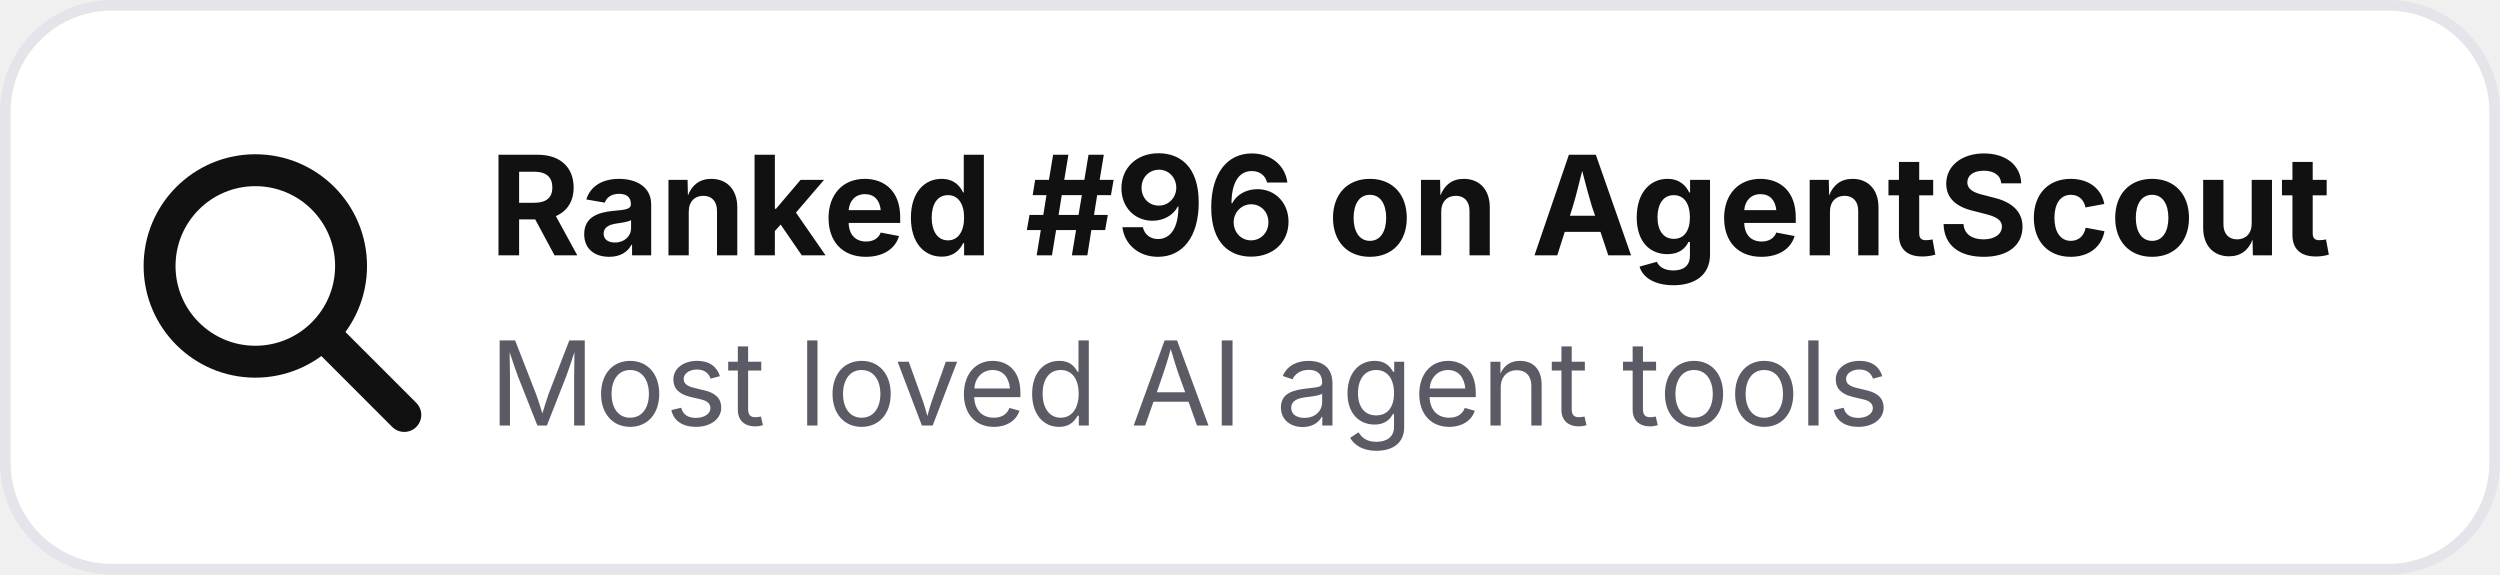
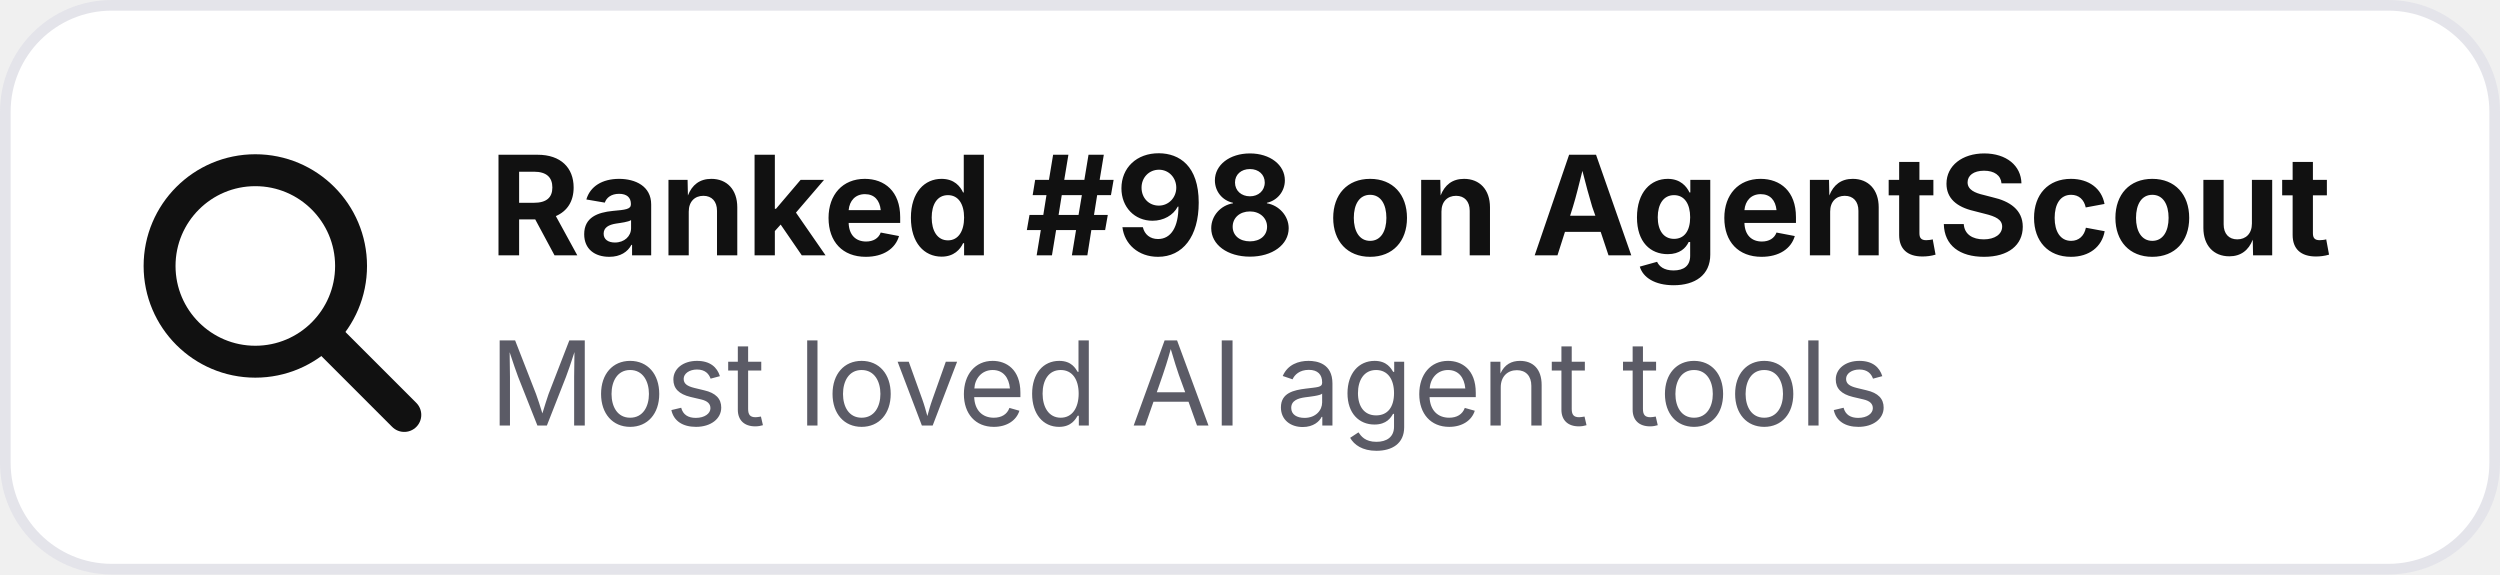
- <svg xmlns="http://www.w3.org/2000/svg" width="235" height="54" viewBox="0 0 235 54" role="img" aria-label="Ranked #96 on AgentScout">
+ <svg xmlns="http://www.w3.org/2000/svg" width="235" height="54" viewBox="0 0 235 54" role="img" aria-label="Ranked #98 on AgentScout">
  <rect x=".5" y=".5" width="234" height="53" rx="10" fill="#ffffff" stroke="#e4e4ea" />
  <circle cx="24" cy="25" r="9" fill="none" stroke="#111111" stroke-width="3" />
  <path d="M31 32l7 7" stroke="#111111" stroke-width="3.2" stroke-linecap="round" />
-   <text x="46" y="24" font-family="Inter,Segoe UI,Arial,sans-serif" font-size="13" font-weight="700" fill="#111111">Ranked #96 on AgentScout</text>
+   <text x="46" y="24" font-family="Inter,Segoe UI,Arial,sans-serif" font-size="13" font-weight="700" fill="#111111">Ranked #98 on AgentScout</text>
  <text x="46" y="40" font-family="Inter,Segoe UI,Arial,sans-serif" font-size="11" fill="#5b5b66">Most loved AI agent tools</text>
</svg>
